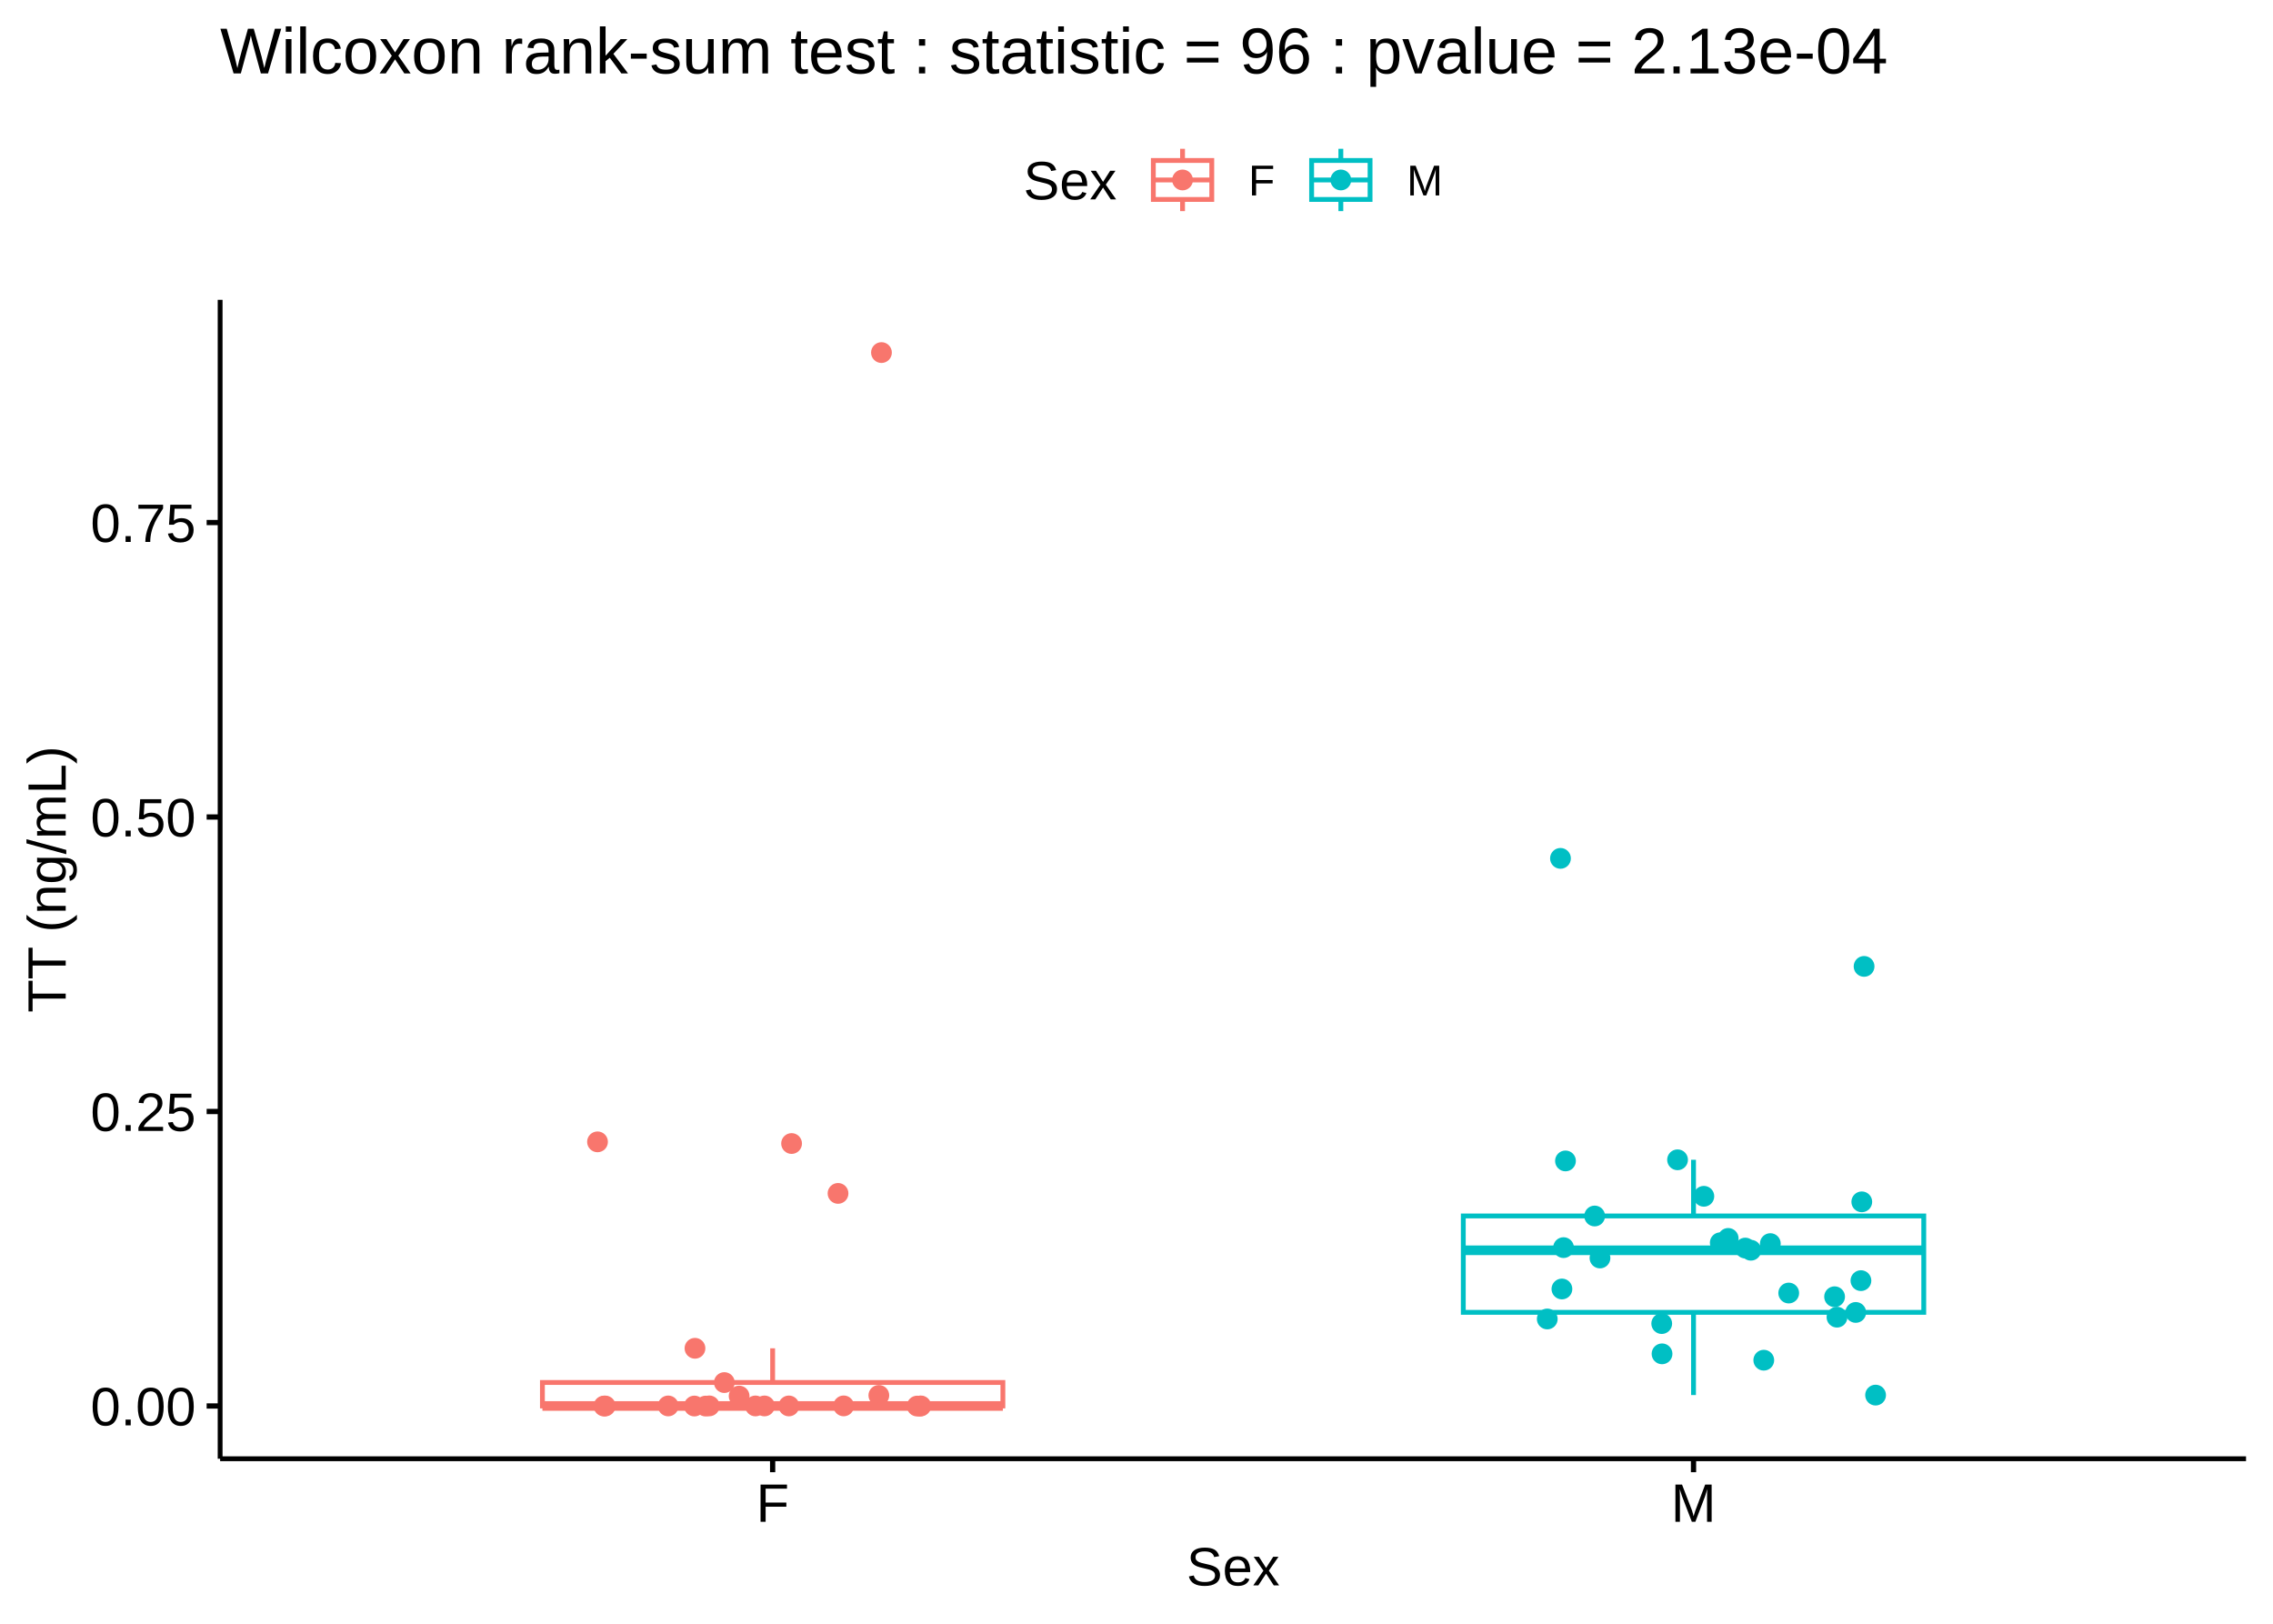
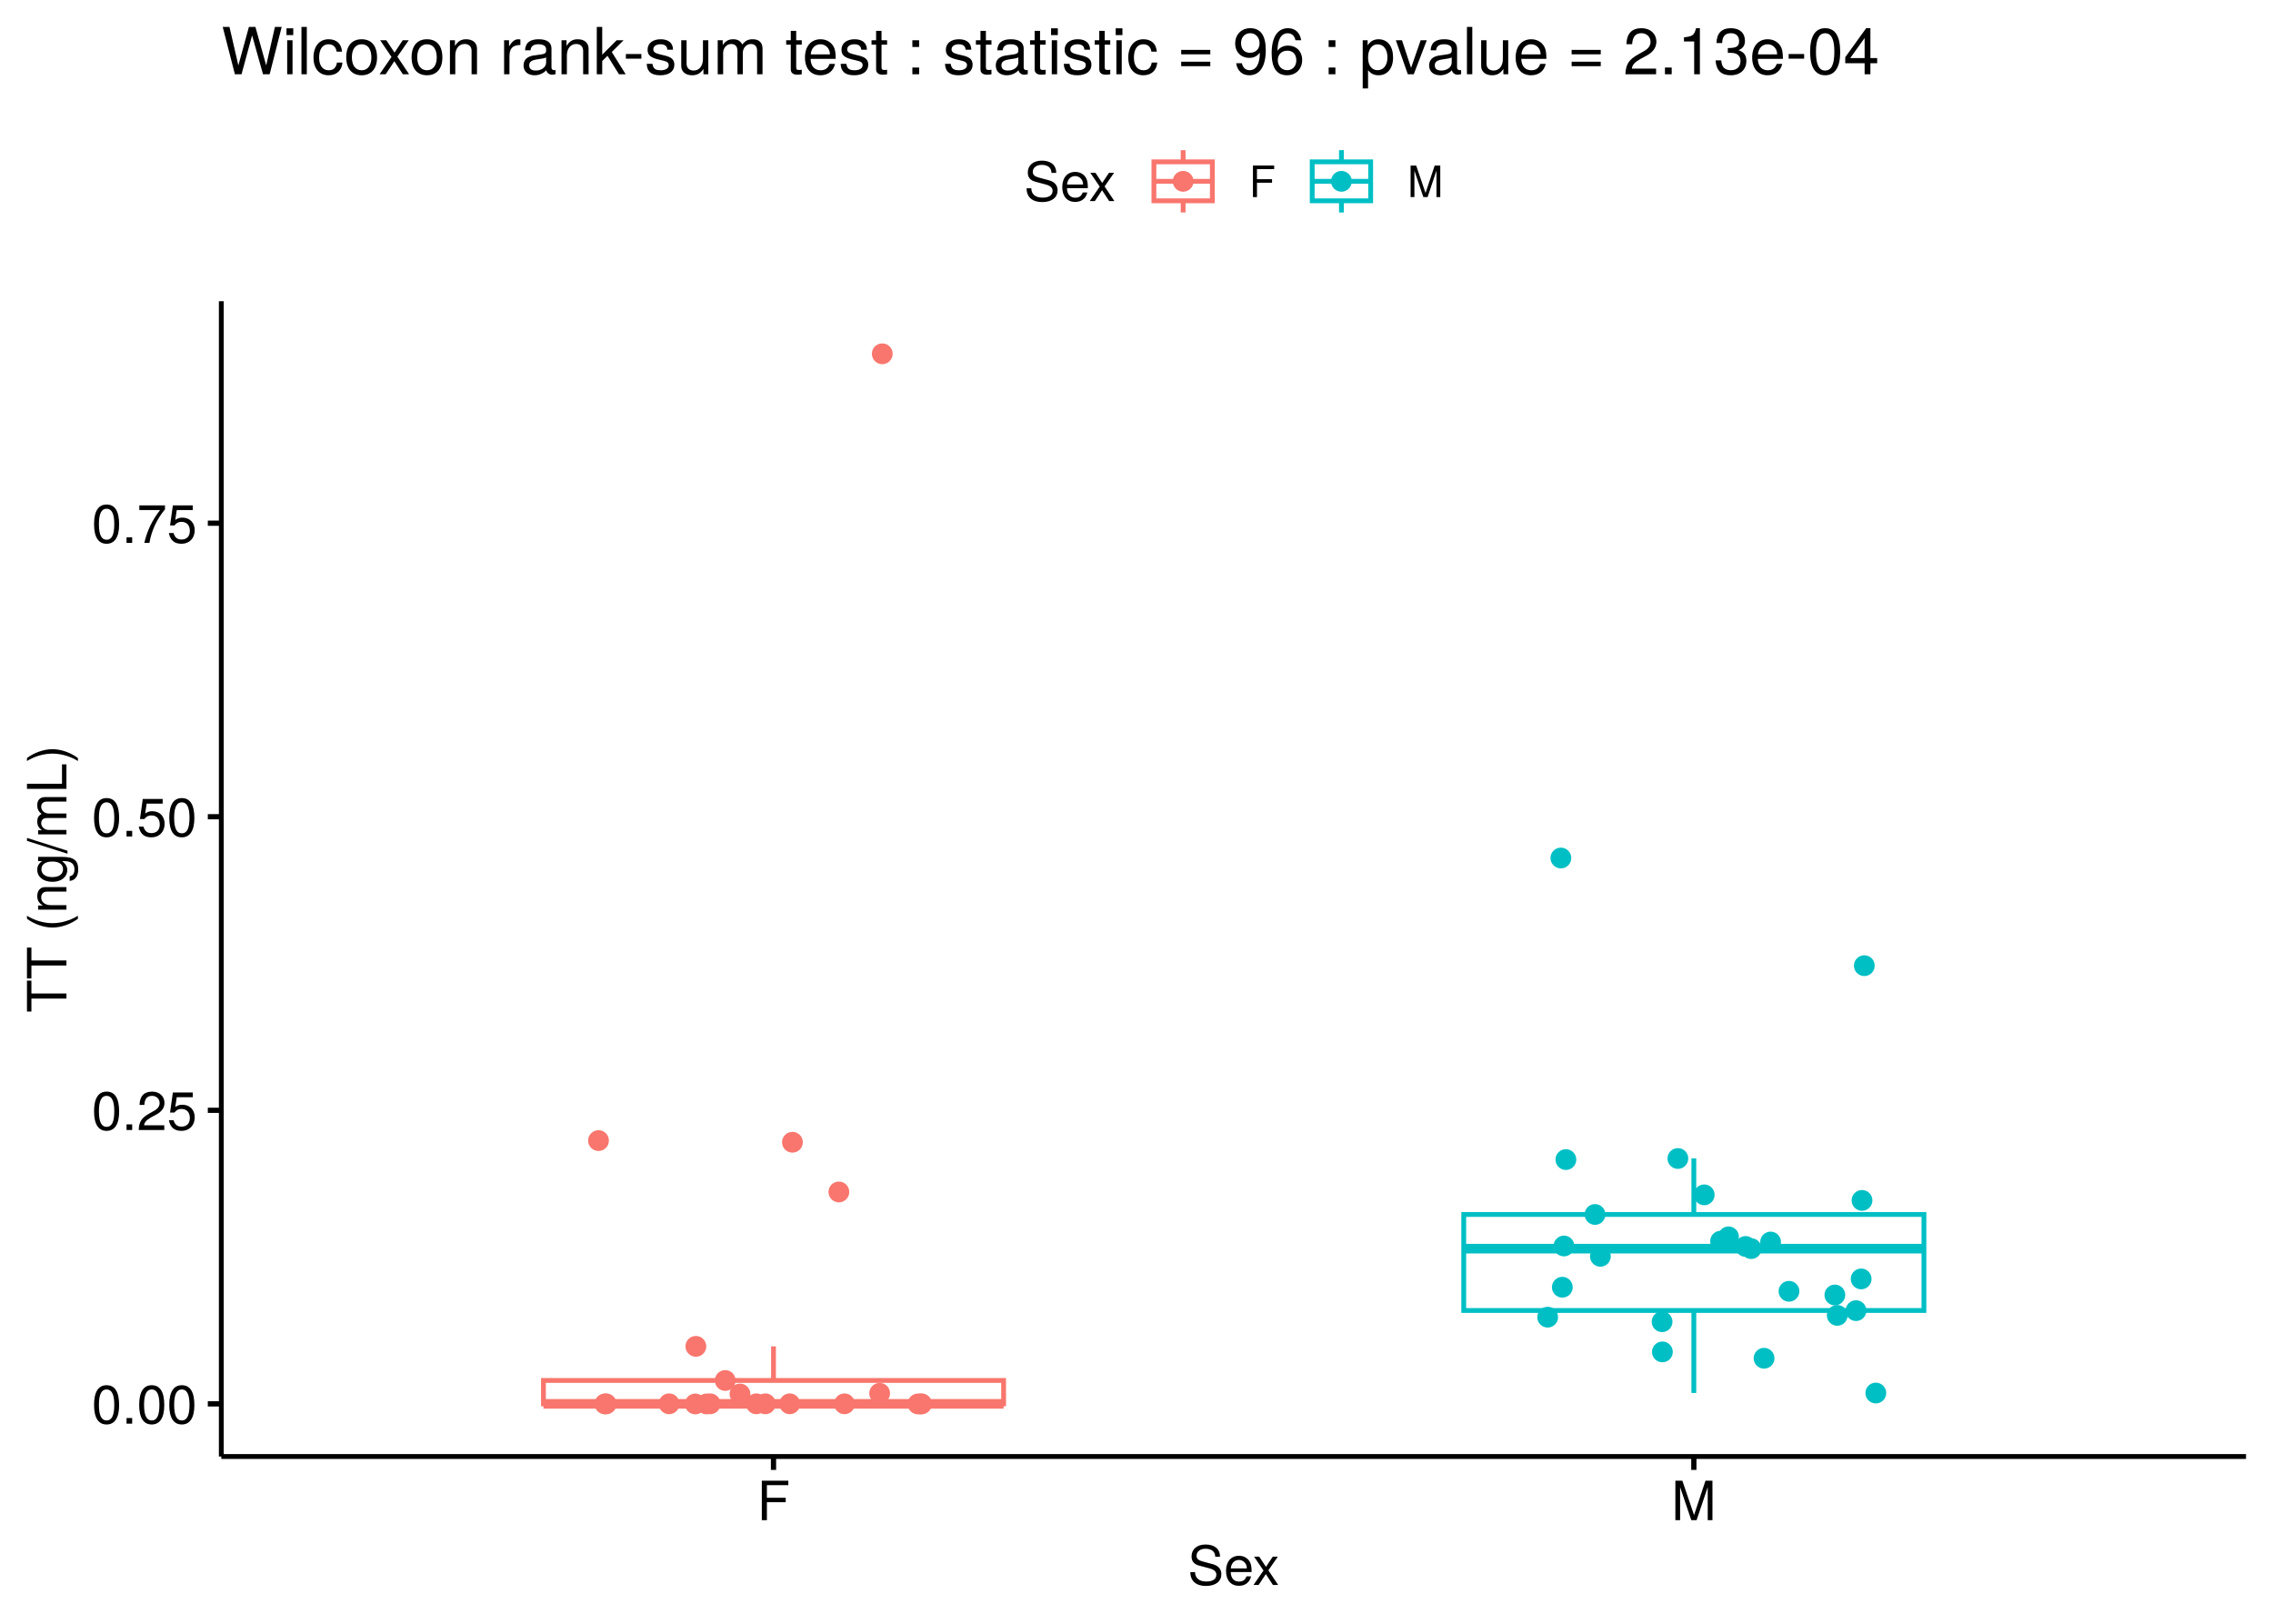
- <svg xmlns="http://www.w3.org/2000/svg" width="504.00pt" height="360.00pt" viewBox="0 0 504.00 360.00">
-   <g class="svglite">
-     <defs>
-       <style type="text/css">
+ <svg xmlns="http://www.w3.org/2000/svg" class="svglite" width="504.00pt" height="360.00pt" viewBox="0 0 504.00 360.00">
+   <defs>
+     <style type="text/css">
    .svglite line, .svglite polyline, .svglite polygon, .svglite path, .svglite rect, .svglite circle {
      fill: none;
      stroke: #000000;
      stroke-linecap: round;
      stroke-linejoin: round;
      stroke-miterlimit: 10.00;
    }
    .svglite text {
      white-space: pre;
    }
-     .svglite g.glyphgroup path {
-       fill: inherit;
-       stroke: none;
-     }
  </style>
-     </defs>
-     <rect width="100%" height="100%" style="stroke: none; fill: #FFFFFF;" />
-     <defs>
-       <clipPath id="cpMC4wMHw1MDQuMDB8MC4wMHwzNjAuMDA=">
-         <rect x="0.00" y="0.00" width="504.00" height="360.00" />
-       </clipPath>
-     </defs>
-     <g clip-path="url(#cpMC4wMHw1MDQuMDB8MC4wMHwzNjAuMDA=)">
-       <rect x="0.00" y="0.00" width="504.00" height="360.00" style="stroke-width: 1.16; stroke: #FFFFFF; fill: #FFFFFF;" />
-     </g>
-     <defs>
-       <clipPath id="cpNDguODF8NDk4LjAyfDY2LjQ3fDMyMy40Mg==">
-         <rect x="48.81" y="66.47" width="449.22" height="256.95" />
-       </clipPath>
-     </defs>
-     <g clip-path="url(#cpNDguODF8NDk4LjAyfDY2LjQ3fDMyMy40Mg==)">
-       <rect x="48.81" y="66.47" width="449.22" height="256.95" style="stroke-width: 1.16; stroke: none; fill: #FFFFFF;" />
-       <line x1="171.32" y1="306.51" x2="171.32" y2="298.93" style="stroke-width: 1.07; stroke: #F8766D; stroke-linecap: butt;" />
-       <line x1="171.32" y1="311.72" x2="171.32" y2="311.72" style="stroke-width: 1.07; stroke: #F8766D; stroke-linecap: butt;" />
-       <polygon points="120.27,306.51 120.27,311.72 222.37,311.72 222.37,306.51 120.27,306.51 " style="stroke-width: 1.07; stroke: #F8766D; stroke-linecap: butt; stroke-linejoin: miter; fill: #FFFFFF;" />
-       <line x1="120.27" y1="311.72" x2="222.37" y2="311.72" style="stroke-width: 2.13; stroke: #F8766D; stroke-linecap: butt; stroke-linejoin: miter;" />
-       <line x1="375.51" y1="269.59" x2="375.51" y2="257.13" style="stroke-width: 1.07; stroke: #00BFC4; stroke-linecap: butt;" />
-       <line x1="375.51" y1="290.96" x2="375.51" y2="309.30" style="stroke-width: 1.07; stroke: #00BFC4; stroke-linecap: butt;" />
-       <polygon points="324.46,269.59 324.46,290.96 426.56,290.96 426.56,269.59 324.46,269.59 " style="stroke-width: 1.07; stroke: #00BFC4; stroke-linecap: butt; stroke-linejoin: miter; fill: #FFFFFF;" />
-       <line x1="324.46" y1="277.20" x2="426.56" y2="277.20" style="stroke-width: 2.13; stroke: #00BFC4; stroke-linecap: butt; stroke-linejoin: miter;" />
-       <circle cx="153.97" cy="311.73" r="1.95" style="stroke-width: 0.71; stroke: #F8766D; fill: #F8766D;" />
-       <circle cx="194.87" cy="309.37" r="1.95" style="stroke-width: 0.71; stroke: #F8766D; fill: #F8766D;" />
-       <circle cx="163.89" cy="309.52" r="1.95" style="stroke-width: 0.71; stroke: #F8766D; fill: #F8766D;" />
-       <circle cx="406.79" cy="287.50" r="1.95" style="stroke-width: 0.71; stroke: #00BFC4; fill: #00BFC4;" />
-       <circle cx="411.48" cy="290.98" r="1.95" style="stroke-width: 0.71; stroke: #00BFC4; fill: #00BFC4;" />
-       <circle cx="134.20" cy="311.72" r="1.95" style="stroke-width: 0.71; stroke: #F8766D; fill: #F8766D;" />
-       <circle cx="377.80" cy="265.23" r="1.95" style="stroke-width: 0.71; stroke: #00BFC4; fill: #00BFC4;" />
-       <circle cx="203.37" cy="311.74" r="1.95" style="stroke-width: 0.71; stroke: #F8766D; fill: #F8766D;" />
-       <circle cx="175.52" cy="253.53" r="1.95" style="stroke-width: 0.71; stroke: #F8766D; fill: #F8766D;" />
-       <circle cx="371.97" cy="257.14" r="1.95" style="stroke-width: 0.71; stroke: #00BFC4; fill: #00BFC4;" />
-       <circle cx="412.82" cy="266.46" r="1.95" style="stroke-width: 0.71; stroke: #00BFC4; fill: #00BFC4;" />
-       <circle cx="167.51" cy="311.71" r="1.95" style="stroke-width: 0.71; stroke: #F8766D; fill: #F8766D;" />
-       <circle cx="185.82" cy="264.59" r="1.95" style="stroke-width: 0.71; stroke: #F8766D; fill: #F8766D;" />
-       <circle cx="381.44" cy="275.53" r="1.95" style="stroke-width: 0.71; stroke: #00BFC4; fill: #00BFC4;" />
-       <circle cx="343.08" cy="292.43" r="1.95" style="stroke-width: 0.71; stroke: #00BFC4; fill: #00BFC4;" />
-       <circle cx="203.98" cy="311.74" r="1.95" style="stroke-width: 0.71; stroke: #F8766D; fill: #F8766D;" />
-       <circle cx="354.77" cy="278.91" r="1.95" style="stroke-width: 0.71; stroke: #00BFC4; fill: #00BFC4;" />
-       <circle cx="133.92" cy="311.73" r="1.95" style="stroke-width: 0.71; stroke: #F8766D; fill: #F8766D;" />
-       <circle cx="157.27" cy="311.70" r="1.95" style="stroke-width: 0.71; stroke: #F8766D; fill: #F8766D;" />
-       <circle cx="412.63" cy="283.93" r="1.95" style="stroke-width: 0.71; stroke: #00BFC4; fill: #00BFC4;" />
-       <circle cx="407.32" cy="292.03" r="1.95" style="stroke-width: 0.71; stroke: #00BFC4; fill: #00BFC4;" />
-       <circle cx="187.07" cy="311.70" r="1.95" style="stroke-width: 0.71; stroke: #F8766D; fill: #F8766D;" />
-       <circle cx="386.99" cy="276.71" r="1.95" style="stroke-width: 0.71; stroke: #00BFC4; fill: #00BFC4;" />
-       <circle cx="415.88" cy="309.31" r="1.95" style="stroke-width: 0.71; stroke: #00BFC4; fill: #00BFC4;" />
-       <circle cx="388.23" cy="277.19" r="1.95" style="stroke-width: 0.71; stroke: #00BFC4; fill: #00BFC4;" />
-       <circle cx="392.54" cy="275.72" r="1.95" style="stroke-width: 0.71; stroke: #00BFC4; fill: #00BFC4;" />
-       <circle cx="174.92" cy="311.71" r="1.95" style="stroke-width: 0.71; stroke: #F8766D; fill: #F8766D;" />
-       <circle cx="383.20" cy="274.57" r="1.95" style="stroke-width: 0.71; stroke: #00BFC4; fill: #00BFC4;" />
-       <circle cx="154.10" cy="298.93" r="1.95" style="stroke-width: 0.71; stroke: #F8766D; fill: #F8766D;" />
-       <circle cx="346.69" cy="276.61" r="1.95" style="stroke-width: 0.71; stroke: #00BFC4; fill: #00BFC4;" />
-       <circle cx="413.33" cy="214.26" r="1.95" style="stroke-width: 0.71; stroke: #00BFC4; fill: #00BFC4;" />
-       <circle cx="204.18" cy="311.71" r="1.95" style="stroke-width: 0.71; stroke: #F8766D; fill: #F8766D;" />
-       <circle cx="391.09" cy="301.57" r="1.95" style="stroke-width: 0.71; stroke: #00BFC4; fill: #00BFC4;" />
-       <circle cx="195.45" cy="78.17" r="1.95" style="stroke-width: 0.71; stroke: #F8766D; fill: #F8766D;" />
-       <circle cx="132.49" cy="253.16" r="1.95" style="stroke-width: 0.71; stroke: #F8766D; fill: #F8766D;" />
-       <circle cx="169.51" cy="311.71" r="1.95" style="stroke-width: 0.71; stroke: #F8766D; fill: #F8766D;" />
-       <circle cx="396.62" cy="286.68" r="1.95" style="stroke-width: 0.71; stroke: #00BFC4; fill: #00BFC4;" />
-       <circle cx="148.16" cy="311.71" r="1.95" style="stroke-width: 0.71; stroke: #F8766D; fill: #F8766D;" />
-       <circle cx="156.47" cy="311.74" r="1.95" style="stroke-width: 0.71; stroke: #F8766D; fill: #F8766D;" />
-       <circle cx="353.59" cy="269.60" r="1.95" style="stroke-width: 0.71; stroke: #00BFC4; fill: #00BFC4;" />
-       <circle cx="346.33" cy="285.78" r="1.95" style="stroke-width: 0.71; stroke: #00BFC4; fill: #00BFC4;" />
-       <circle cx="368.53" cy="300.16" r="1.95" style="stroke-width: 0.71; stroke: #00BFC4; fill: #00BFC4;" />
-       <circle cx="368.46" cy="293.45" r="1.95" style="stroke-width: 0.71; stroke: #00BFC4; fill: #00BFC4;" />
-       <circle cx="160.61" cy="306.53" r="1.95" style="stroke-width: 0.71; stroke: #F8766D; fill: #F8766D;" />
-       <circle cx="347.12" cy="257.39" r="1.95" style="stroke-width: 0.71; stroke: #00BFC4; fill: #00BFC4;" />
-       <circle cx="346.01" cy="190.31" r="1.95" style="stroke-width: 0.71; stroke: #00BFC4; fill: #00BFC4;" />
-     </g>
-     <g clip-path="url(#cpMC4wMHw1MDQuMDB8MC4wMHwzNjAuMDA=)">
-       <polyline points="48.81,323.42 48.81,66.47 " style="stroke-width: 1.07; stroke-linecap: butt;" />
-       <text x="43.43" y="316.02" text-anchor="end" style="font-size: 12.00px; font-family: &quot;Arial&quot;;" textLength="23.34px" lengthAdjust="spacingAndGlyphs">0.00</text>
-       <text x="43.43" y="250.73" text-anchor="end" style="font-size: 12.00px; font-family: &quot;Arial&quot;;" textLength="23.34px" lengthAdjust="spacingAndGlyphs">0.25</text>
-       <text x="43.43" y="185.44" text-anchor="end" style="font-size: 12.00px; font-family: &quot;Arial&quot;;" textLength="23.34px" lengthAdjust="spacingAndGlyphs">0.50</text>
-       <text x="43.43" y="120.15" text-anchor="end" style="font-size: 12.00px; font-family: &quot;Arial&quot;;" textLength="23.34px" lengthAdjust="spacingAndGlyphs">0.75</text>
-       <polyline points="45.82,311.72 48.81,311.72 " style="stroke-width: 1.16; stroke-linecap: butt;" />
-       <polyline points="45.82,246.43 48.81,246.43 " style="stroke-width: 1.16; stroke-linecap: butt;" />
-       <polyline points="45.82,181.14 48.81,181.14 " style="stroke-width: 1.16; stroke-linecap: butt;" />
-       <polyline points="45.82,115.85 48.81,115.85 " style="stroke-width: 1.16; stroke-linecap: butt;" />
-       <polyline points="48.81,323.42 498.02,323.42 " style="stroke-width: 1.07; stroke-linecap: butt;" />
-       <polyline points="171.32,326.41 171.32,323.42 " style="stroke-width: 1.16; stroke-linecap: butt;" />
-       <polyline points="375.51,326.41 375.51,323.42 " style="stroke-width: 1.16; stroke-linecap: butt;" />
-       <text x="171.32" y="337.40" text-anchor="middle" style="font-size: 12.00px; font-family: &quot;Arial&quot;;" textLength="7.33px" lengthAdjust="spacingAndGlyphs">F</text>
-       <text x="375.51" y="337.40" text-anchor="middle" style="font-size: 12.00px; font-family: &quot;Arial&quot;;" textLength="10.00px" lengthAdjust="spacingAndGlyphs">M</text>
-       <text x="273.41" y="351.50" text-anchor="middle" style="font-size: 12.00px; font-family: &quot;Arial&quot;;" textLength="20.67px" lengthAdjust="spacingAndGlyphs">Sex</text>
-       <text transform="translate(14.57,194.95) rotate(-90)" text-anchor="middle" style="font-size: 12.00px; font-family: &quot;Arial&quot;;" textLength="59.11px" lengthAdjust="spacingAndGlyphs">TT (ng/mL)</text>
-       <rect x="220.94" y="25.28" width="104.94" height="29.24" style="stroke-width: 1.16; stroke: none; fill: #FFFFFF;" />
-       <text x="226.92" y="44.20" style="font-size: 12.00px; font-family: &quot;Arial&quot;;" textLength="20.67px" lengthAdjust="spacingAndGlyphs">Sex</text>
-       <polyline points="262.21,46.81 262.21,44.22 " style="stroke-width: 1.07; stroke: #F8766D; stroke-linecap: butt; stroke-linejoin: miter;" />
-       <polyline points="262.21,35.58 262.21,32.99 " style="stroke-width: 1.07; stroke: #F8766D; stroke-linecap: butt; stroke-linejoin: miter;" />
-       <rect x="255.73" y="35.58" width="12.96" height="8.64" style="stroke-width: 1.07; stroke: #F8766D; stroke-linecap: butt; stroke-linejoin: miter; fill: #FFFFFF;" />
-       <polyline points="255.73,39.90 268.69,39.90 " style="stroke-width: 1.07; stroke: #F8766D; stroke-linecap: butt; stroke-linejoin: miter;" />
-       <circle cx="262.21" cy="39.90" r="1.95" style="stroke-width: 0.71; stroke: #F8766D; fill: #F8766D;" />
-       <polyline points="297.31,46.81 297.31,44.22 " style="stroke-width: 1.07; stroke: #00BFC4; stroke-linecap: butt; stroke-linejoin: miter;" />
-       <polyline points="297.31,35.58 297.31,32.99 " style="stroke-width: 1.07; stroke: #00BFC4; stroke-linecap: butt; stroke-linejoin: miter;" />
-       <rect x="290.83" y="35.58" width="12.96" height="8.64" style="stroke-width: 1.07; stroke: #00BFC4; stroke-linecap: butt; stroke-linejoin: miter; fill: #FFFFFF;" />
-       <polyline points="290.83,39.90 303.79,39.90 " style="stroke-width: 1.07; stroke: #00BFC4; stroke-linecap: butt; stroke-linejoin: miter;" />
-       <circle cx="297.31" cy="39.90" r="1.95" style="stroke-width: 0.71; stroke: #00BFC4; fill: #00BFC4;" />
-       <text x="276.83" y="43.33" style="font-size: 9.60px; font-family: &quot;Arial&quot;;" textLength="5.86px" lengthAdjust="spacingAndGlyphs">F</text>
-       <text x="311.92" y="43.33" style="font-size: 9.60px; font-family: &quot;Arial&quot;;" textLength="7.98px" lengthAdjust="spacingAndGlyphs">M</text>
-       <text x="48.81" y="16.28" style="font-size: 14.40px; font-family: &quot;Arial&quot;;" textLength="369.61px" lengthAdjust="spacingAndGlyphs">Wilcoxon rank-sum test : statistic = 96 : pvalue = 2.13e-04</text>
-     </g>
+   </defs>
+   <rect width="100%" height="100%" style="stroke: none; fill: #FFFFFF;" />
+   <defs>
+     <clipPath id="cpMC4wMHw1MDQuMDB8MC4wMHwzNjAuMDA=">
+       <rect x="0.00" y="0.00" width="504.00" height="360.00" />
+     </clipPath>
+   </defs>
+   <g clip-path="url(#cpMC4wMHw1MDQuMDB8MC4wMHwzNjAuMDA=)">
+     <rect x="0.00" y="0.00" width="504.00" height="360.00" style="stroke-width: 1.16; stroke: #FFFFFF; fill: #FFFFFF;" />
+   </g>
+   <defs>
+     <clipPath id="cpNDkuMDd8NDk4LjAyfDY2Ljc4fDMyMi45Mg==">
+       <rect x="49.07" y="66.78" width="448.95" height="256.14" />
+     </clipPath>
+   </defs>
+   <g clip-path="url(#cpNDkuMDd8NDk4LjAyfDY2Ljc4fDMyMi45Mg==)">
+     <rect x="49.07" y="66.78" width="448.95" height="256.14" style="stroke-width: 1.16; stroke: none; fill: #FFFFFF;" />
+     <line x1="171.51" y1="306.06" x2="171.51" y2="298.50" style="stroke-width: 1.07; stroke: #F8766D; stroke-linecap: butt;" />
+     <line x1="171.51" y1="311.25" x2="171.51" y2="311.25" style="stroke-width: 1.07; stroke: #F8766D; stroke-linecap: butt;" />
+     <polygon points="120.50,306.06 120.50,311.25 222.53,311.25 222.53,306.06 120.50,306.06 " style="stroke-width: 1.07; stroke: #F8766D; stroke-linecap: butt; stroke-linejoin: miter; fill: #FFFFFF;" />
+     <line x1="120.50" y1="311.25" x2="222.53" y2="311.25" style="stroke-width: 2.13; stroke: #F8766D; stroke-linecap: butt; stroke-linejoin: miter;" />
+     <line x1="375.58" y1="269.26" x2="375.58" y2="256.83" style="stroke-width: 1.07; stroke: #00BFC4; stroke-linecap: butt;" />
+     <line x1="375.58" y1="290.55" x2="375.58" y2="308.84" style="stroke-width: 1.07; stroke: #00BFC4; stroke-linecap: butt;" />
+     <polygon points="324.56,269.26 324.56,290.55 426.60,290.55 426.60,269.26 324.56,269.26 " style="stroke-width: 1.07; stroke: #00BFC4; stroke-linecap: butt; stroke-linejoin: miter; fill: #FFFFFF;" />
+     <line x1="324.56" y1="276.84" x2="426.60" y2="276.84" style="stroke-width: 2.13; stroke: #00BFC4; stroke-linecap: butt; stroke-linejoin: miter;" />
+     <circle cx="154.17" cy="311.27" r="1.95" style="stroke-width: 0.71; stroke: #F8766D; fill: #F8766D;" />
+     <circle cx="195.05" cy="308.91" r="1.95" style="stroke-width: 0.71; stroke: #F8766D; fill: #F8766D;" />
+     <circle cx="164.08" cy="309.06" r="1.95" style="stroke-width: 0.71; stroke: #F8766D; fill: #F8766D;" />
+     <circle cx="406.85" cy="287.11" r="1.95" style="stroke-width: 0.71; stroke: #00BFC4; fill: #00BFC4;" />
+     <circle cx="411.54" cy="290.58" r="1.95" style="stroke-width: 0.71; stroke: #00BFC4; fill: #00BFC4;" />
+     <circle cx="134.42" cy="311.26" r="1.95" style="stroke-width: 0.71; stroke: #F8766D; fill: #F8766D;" />
+     <circle cx="377.88" cy="264.91" r="1.95" style="stroke-width: 0.71; stroke: #00BFC4; fill: #00BFC4;" />
+     <circle cx="203.55" cy="311.27" r="1.95" style="stroke-width: 0.71; stroke: #F8766D; fill: #F8766D;" />
+     <circle cx="175.71" cy="253.25" r="1.95" style="stroke-width: 0.71; stroke: #F8766D; fill: #F8766D;" />
+     <circle cx="372.04" cy="256.85" r="1.95" style="stroke-width: 0.71; stroke: #00BFC4; fill: #00BFC4;" />
+     <circle cx="412.87" cy="266.14" r="1.95" style="stroke-width: 0.71; stroke: #00BFC4; fill: #00BFC4;" />
+     <circle cx="167.70" cy="311.24" r="1.95" style="stroke-width: 0.71; stroke: #F8766D; fill: #F8766D;" />
+     <circle cx="186.01" cy="264.27" r="1.95" style="stroke-width: 0.71; stroke: #F8766D; fill: #F8766D;" />
+     <circle cx="381.51" cy="275.18" r="1.95" style="stroke-width: 0.71; stroke: #00BFC4; fill: #00BFC4;" />
+     <circle cx="343.17" cy="292.03" r="1.95" style="stroke-width: 0.71; stroke: #00BFC4; fill: #00BFC4;" />
+     <circle cx="204.15" cy="311.27" r="1.95" style="stroke-width: 0.71; stroke: #F8766D; fill: #F8766D;" />
+     <circle cx="354.86" cy="278.54" r="1.95" style="stroke-width: 0.71; stroke: #00BFC4; fill: #00BFC4;" />
+     <circle cx="134.13" cy="311.26" r="1.95" style="stroke-width: 0.71; stroke: #F8766D; fill: #F8766D;" />
+     <circle cx="157.47" cy="311.24" r="1.95" style="stroke-width: 0.71; stroke: #F8766D; fill: #F8766D;" />
+     <circle cx="412.68" cy="283.55" r="1.95" style="stroke-width: 0.71; stroke: #00BFC4; fill: #00BFC4;" />
+     <circle cx="407.38" cy="291.63" r="1.95" style="stroke-width: 0.71; stroke: #00BFC4; fill: #00BFC4;" />
+     <circle cx="187.25" cy="311.24" r="1.95" style="stroke-width: 0.71; stroke: #F8766D; fill: #F8766D;" />
+     <circle cx="387.05" cy="276.35" r="1.95" style="stroke-width: 0.71; stroke: #00BFC4; fill: #00BFC4;" />
+     <circle cx="415.93" cy="308.85" r="1.95" style="stroke-width: 0.71; stroke: #00BFC4; fill: #00BFC4;" />
+     <circle cx="388.29" cy="276.83" r="1.95" style="stroke-width: 0.71; stroke: #00BFC4; fill: #00BFC4;" />
+     <circle cx="392.60" cy="275.37" r="1.95" style="stroke-width: 0.71; stroke: #00BFC4; fill: #00BFC4;" />
+     <circle cx="175.11" cy="311.24" r="1.95" style="stroke-width: 0.71; stroke: #F8766D; fill: #F8766D;" />
+     <circle cx="383.27" cy="274.22" r="1.95" style="stroke-width: 0.71; stroke: #00BFC4; fill: #00BFC4;" />
+     <circle cx="154.30" cy="298.50" r="1.95" style="stroke-width: 0.71; stroke: #F8766D; fill: #F8766D;" />
+     <circle cx="346.78" cy="276.25" r="1.95" style="stroke-width: 0.71; stroke: #00BFC4; fill: #00BFC4;" />
+     <circle cx="413.38" cy="214.10" r="1.95" style="stroke-width: 0.71; stroke: #00BFC4; fill: #00BFC4;" />
+     <circle cx="204.35" cy="311.25" r="1.95" style="stroke-width: 0.71; stroke: #F8766D; fill: #F8766D;" />
+     <circle cx="391.15" cy="301.14" r="1.95" style="stroke-width: 0.71; stroke: #00BFC4; fill: #00BFC4;" />
+     <circle cx="195.63" cy="78.44" r="1.95" style="stroke-width: 0.71; stroke: #F8766D; fill: #F8766D;" />
+     <circle cx="132.71" cy="252.88" r="1.95" style="stroke-width: 0.71; stroke: #F8766D; fill: #F8766D;" />
+     <circle cx="169.70" cy="311.24" r="1.95" style="stroke-width: 0.71; stroke: #F8766D; fill: #F8766D;" />
+     <circle cx="396.68" cy="286.29" r="1.95" style="stroke-width: 0.71; stroke: #00BFC4; fill: #00BFC4;" />
+     <circle cx="148.36" cy="311.24" r="1.95" style="stroke-width: 0.71; stroke: #F8766D; fill: #F8766D;" />
+     <circle cx="156.67" cy="311.27" r="1.95" style="stroke-width: 0.71; stroke: #F8766D; fill: #F8766D;" />
+     <circle cx="353.67" cy="269.26" r="1.95" style="stroke-width: 0.71; stroke: #00BFC4; fill: #00BFC4;" />
+     <circle cx="346.42" cy="285.39" r="1.95" style="stroke-width: 0.71; stroke: #00BFC4; fill: #00BFC4;" />
+     <circle cx="368.61" cy="299.73" r="1.95" style="stroke-width: 0.71; stroke: #00BFC4; fill: #00BFC4;" />
+     <circle cx="368.54" cy="293.04" r="1.95" style="stroke-width: 0.71; stroke: #00BFC4; fill: #00BFC4;" />
+     <circle cx="160.81" cy="306.07" r="1.95" style="stroke-width: 0.71; stroke: #F8766D; fill: #F8766D;" />
+     <circle cx="347.21" cy="257.09" r="1.95" style="stroke-width: 0.71; stroke: #00BFC4; fill: #00BFC4;" />
+     <circle cx="346.10" cy="190.23" r="1.95" style="stroke-width: 0.71; stroke: #00BFC4; fill: #00BFC4;" />
+   </g>
+   <g clip-path="url(#cpMC4wMHw1MDQuMDB8MC4wMHwzNjAuMDA=)">
+     <polyline points="49.07,322.92 49.07,66.78 " style="stroke-width: 1.07; stroke-linecap: butt;" />
+     <text x="43.69" y="315.63" text-anchor="end" style="font-size: 12.00px; font-weight: 0; font-family: &quot;TeX Gyre Heros&quot;;" textLength="23.36px" lengthAdjust="spacingAndGlyphs">0.00</text>
+     <text x="43.69" y="250.54" text-anchor="end" style="font-size: 12.00px; font-weight: 0; font-family: &quot;TeX Gyre Heros&quot;;" textLength="23.36px" lengthAdjust="spacingAndGlyphs">0.25</text>
+     <text x="43.69" y="185.46" text-anchor="end" style="font-size: 12.00px; font-weight: 0; font-family: &quot;TeX Gyre Heros&quot;;" textLength="23.36px" lengthAdjust="spacingAndGlyphs">0.50</text>
+     <text x="43.69" y="120.37" text-anchor="end" style="font-size: 12.00px; font-weight: 0; font-family: &quot;TeX Gyre Heros&quot;;" textLength="23.36px" lengthAdjust="spacingAndGlyphs">0.75</text>
+     <polyline points="46.08,311.25 49.07,311.25 " style="stroke-width: 1.16; stroke-linecap: butt;" />
+     <polyline points="46.08,246.17 49.07,246.17 " style="stroke-width: 1.16; stroke-linecap: butt;" />
+     <polyline points="46.08,181.08 49.07,181.08 " style="stroke-width: 1.16; stroke-linecap: butt;" />
+     <polyline points="46.08,116.00 49.07,116.00 " style="stroke-width: 1.16; stroke-linecap: butt;" />
+     <polyline points="49.07,322.92 498.02,322.92 " style="stroke-width: 1.07; stroke-linecap: butt;" />
+     <polyline points="171.51,325.90 171.51,322.92 " style="stroke-width: 1.16; stroke-linecap: butt;" />
+     <polyline points="375.58,325.90 375.58,322.92 " style="stroke-width: 1.16; stroke-linecap: butt;" />
+     <text x="171.51" y="337.04" text-anchor="middle" style="font-size: 12.00px; font-weight: 0; font-family: &quot;TeX Gyre Heros&quot;;" textLength="7.33px" lengthAdjust="spacingAndGlyphs">F</text>
+     <text x="375.58" y="337.04" text-anchor="middle" style="font-size: 12.00px; font-weight: 0; font-family: &quot;TeX Gyre Heros&quot;;" textLength="9.99px" lengthAdjust="spacingAndGlyphs">M</text>
+     <text x="273.55" y="351.40" text-anchor="middle" style="font-size: 12.00px; font-weight: 0; font-family: &quot;TeX Gyre Heros&quot;;" textLength="20.68px" lengthAdjust="spacingAndGlyphs">Sex</text>
+     <text transform="translate(14.73,194.85) rotate(-90)" text-anchor="middle" style="font-size: 12.00px; font-weight: 0; font-family: &quot;TeX Gyre Heros&quot;;" textLength="59.34px" lengthAdjust="spacingAndGlyphs">TT (ng/mL)</text>
+     <rect x="221.07" y="25.58" width="104.96" height="29.24" style="stroke-width: 1.16; stroke: none; fill: #FFFFFF;" />
+     <text x="227.05" y="44.58" style="font-size: 12.00px; font-weight: 0; font-family: &quot;TeX Gyre Heros&quot;;" textLength="20.68px" lengthAdjust="spacingAndGlyphs">Sex</text>
+     <polyline points="262.34,47.11 262.34,44.52 " style="stroke-width: 1.07; stroke: #F8766D; stroke-linecap: butt; stroke-linejoin: miter;" />
+     <polyline points="262.34,35.88 262.34,33.29 " style="stroke-width: 1.07; stroke: #F8766D; stroke-linecap: butt; stroke-linejoin: miter;" />
+     <rect x="255.86" y="35.88" width="12.96" height="8.64" style="stroke-width: 1.07; stroke: #F8766D; stroke-linecap: butt; stroke-linejoin: miter; fill: #FFFFFF;" />
+     <polyline points="255.86,40.20 268.82,40.20 " style="stroke-width: 1.07; stroke: #F8766D; stroke-linecap: butt; stroke-linejoin: miter;" />
+     <circle cx="262.34" cy="40.20" r="1.95" style="stroke-width: 0.71; stroke: #F8766D; fill: #F8766D;" />
+     <polyline points="297.44,47.11 297.44,44.52 " style="stroke-width: 1.07; stroke: #00BFC4; stroke-linecap: butt; stroke-linejoin: miter;" />
+     <polyline points="297.44,35.88 297.44,33.29 " style="stroke-width: 1.07; stroke: #00BFC4; stroke-linecap: butt; stroke-linejoin: miter;" />
+     <rect x="290.96" y="35.88" width="12.96" height="8.64" style="stroke-width: 1.07; stroke: #00BFC4; stroke-linecap: butt; stroke-linejoin: miter; fill: #FFFFFF;" />
+     <polyline points="290.96,40.20 303.92,40.20 " style="stroke-width: 1.07; stroke: #00BFC4; stroke-linecap: butt; stroke-linejoin: miter;" />
+     <circle cx="297.44" cy="40.20" r="1.95" style="stroke-width: 0.71; stroke: #00BFC4; fill: #00BFC4;" />
+     <text x="276.96" y="43.70" style="font-size: 9.60px; font-weight: 0; font-family: &quot;TeX Gyre Heros&quot;;" textLength="5.86px" lengthAdjust="spacingAndGlyphs">F</text>
+     <text x="312.06" y="43.70" style="font-size: 9.60px; font-weight: 0; font-family: &quot;TeX Gyre Heros&quot;;" textLength="7.99px" lengthAdjust="spacingAndGlyphs">M</text>
+     <text x="49.07" y="16.47" style="font-size: 14.40px; font-weight: 0; font-family: &quot;TeX Gyre Heros&quot;;" textLength="369.53px" lengthAdjust="spacingAndGlyphs">Wilcoxon rank-sum test : statistic = 96 : pvalue = 2.13e-04</text>
  </g>
</svg>
